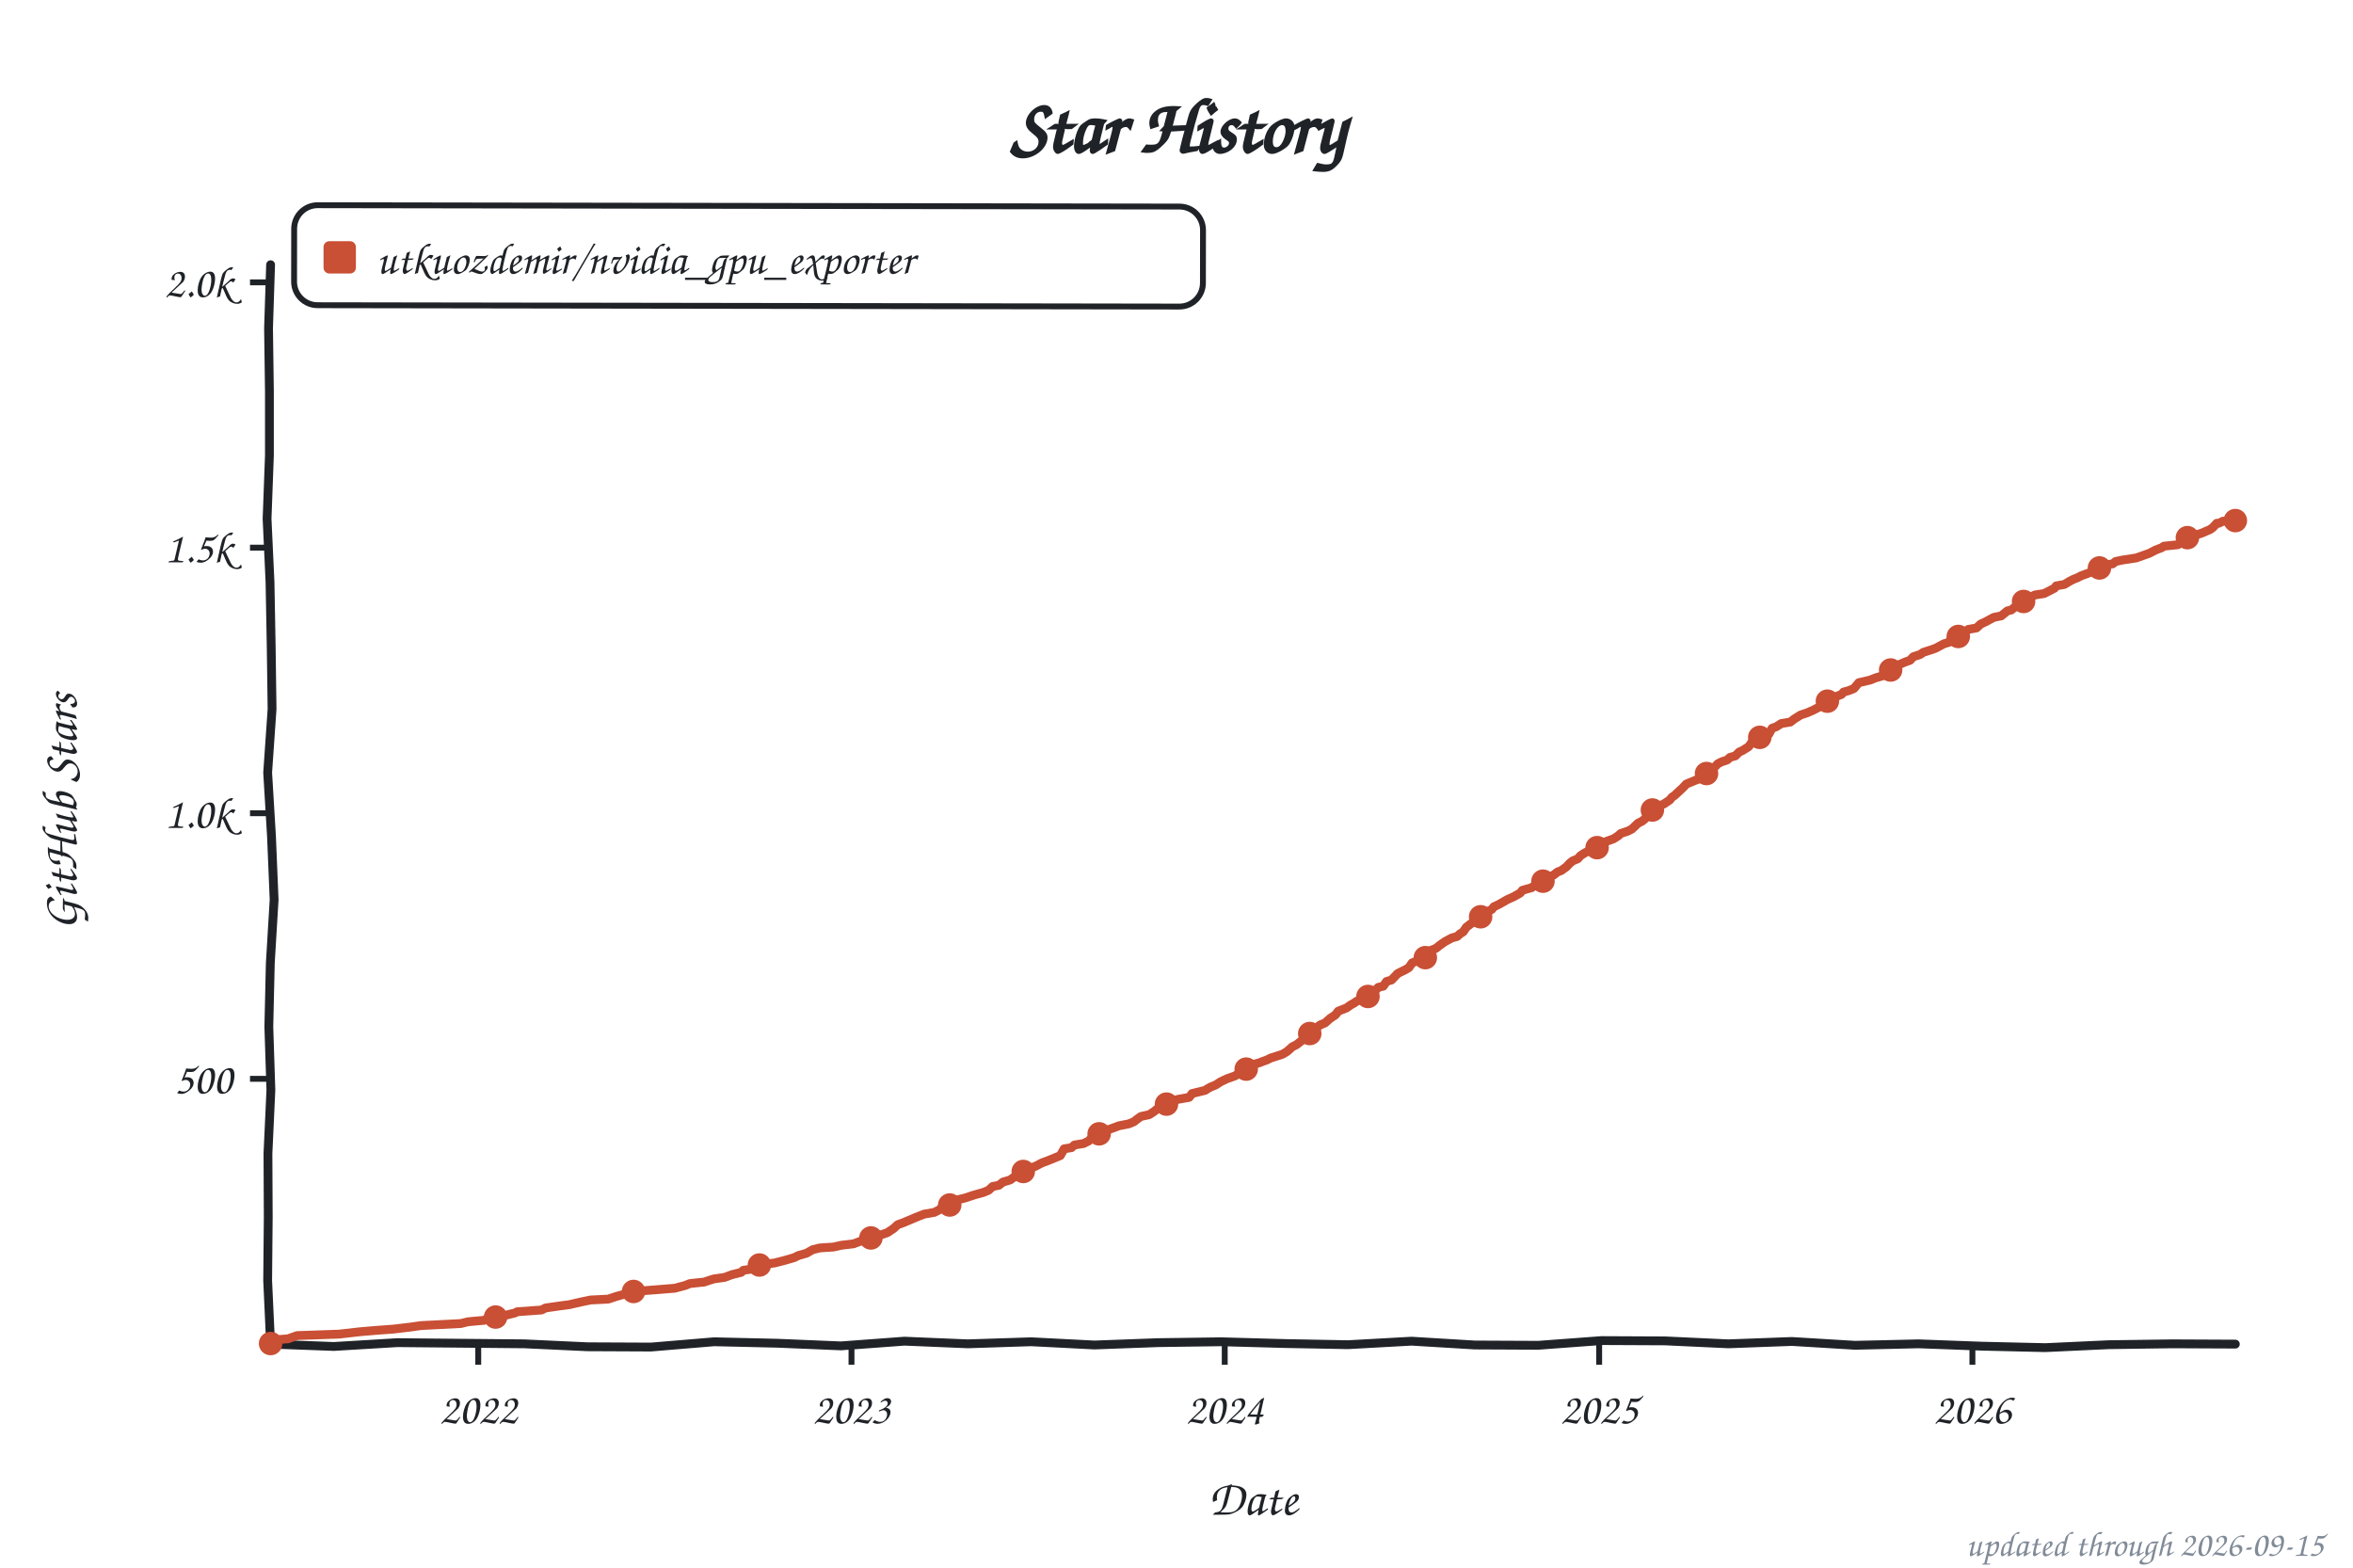
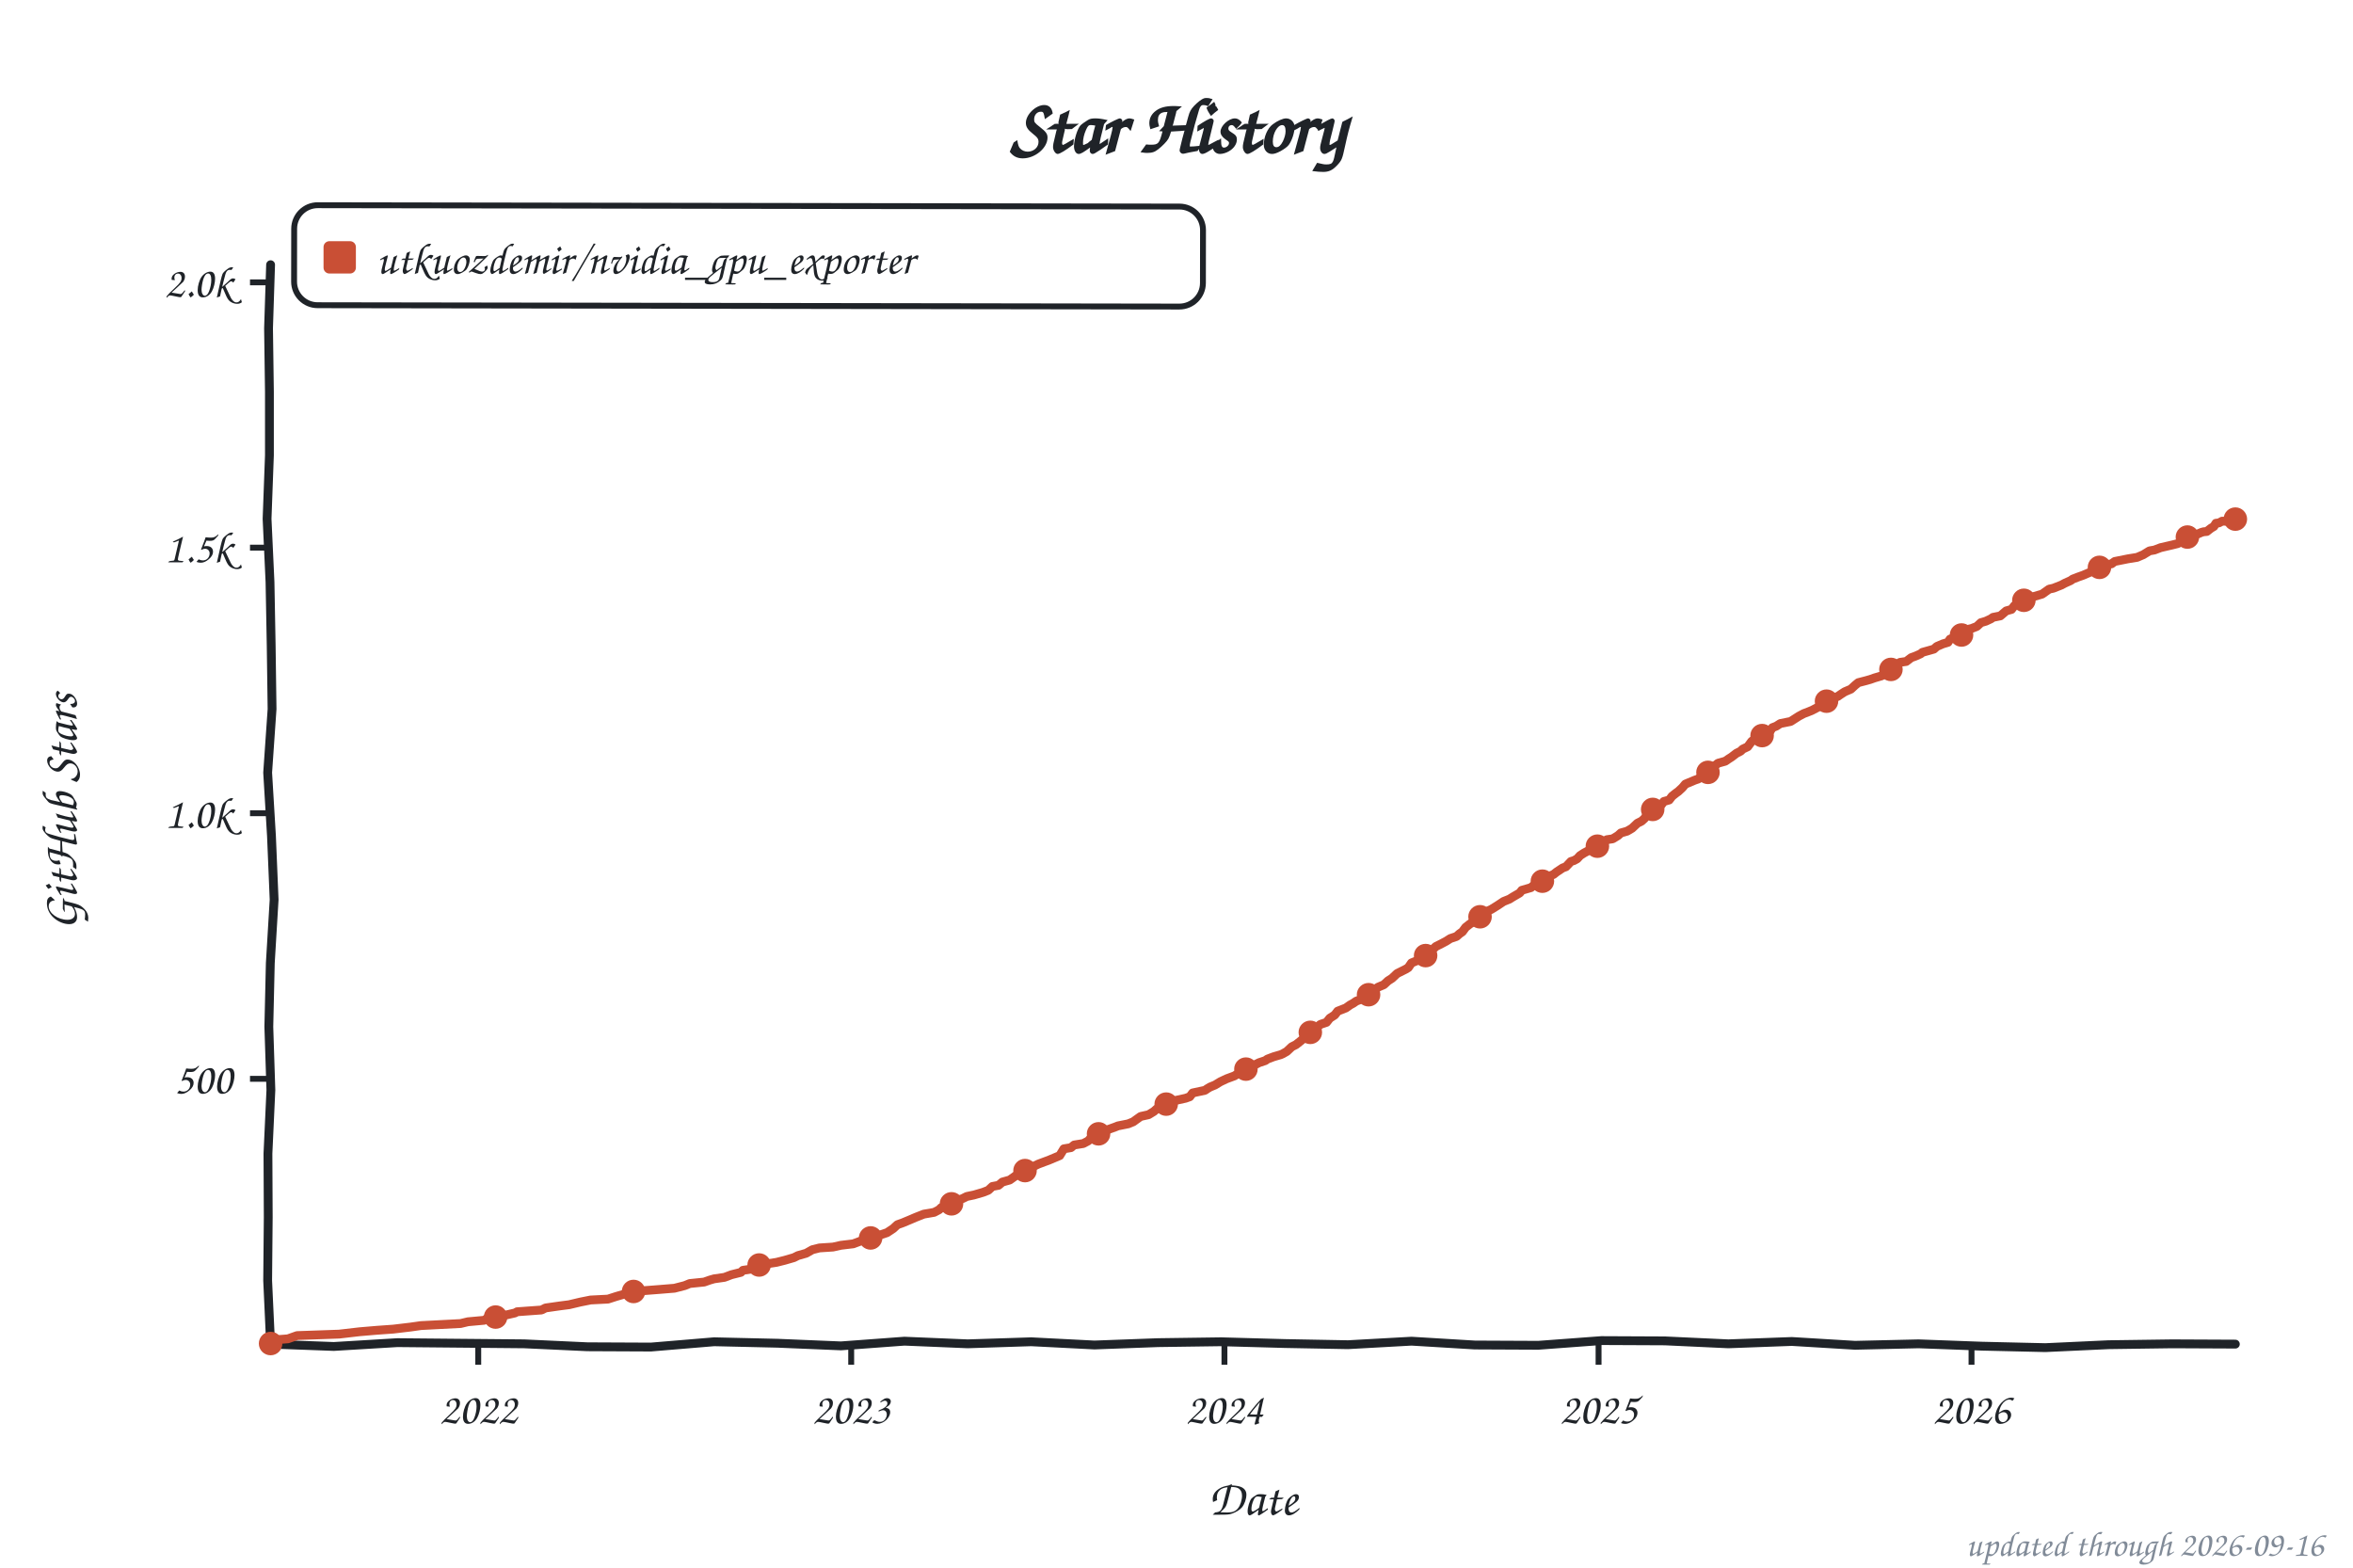
<svg xmlns="http://www.w3.org/2000/svg" width="800" height="533" viewBox="0 0 800 533" role="img" aria-label="Star history of utkuozdemir/nvidia_gpu_exporter">
  <style>text{font-family:"Comic Sans MS","Chalkboard SE","Comic Neue","Marker Felt",cursive}</style>
  <text x="400" y="52" font-size="26" font-weight="bold" text-anchor="middle" fill="#1f2328">Star History</text>
  <rect x="100" y="70" width="309" height="34" rx="8" fill="none" stroke="#1f2328" stroke-width="2" transform="rotate(0.09 254 87)" />
  <rect x="110" y="82" width="11" height="11" rx="2" fill="#c94f35" />
  <text x="128" y="93" font-size="15" fill="#1f2328" textLength="270" lengthAdjust="spacingAndGlyphs">utkuozdemir/nvidia_gpu_exporter</text>
  <line x1="85" y1="366.8" x2="92" y2="366.8" stroke="#1f2328" stroke-width="2" />
  <text x="79" y="371.8" font-size="15" text-anchor="end" fill="#1f2328">500</text>
  <line x1="85" y1="276.5" x2="92" y2="276.5" stroke="#1f2328" stroke-width="2" />
  <text x="79" y="281.5" font-size="15" text-anchor="end" fill="#1f2328">1.0k</text>
  <line x1="85" y1="186.2" x2="92" y2="186.2" stroke="#1f2328" stroke-width="2" />
  <text x="79" y="191.2" font-size="15" text-anchor="end" fill="#1f2328">1.5k</text>
  <line x1="85" y1="96.0" x2="92" y2="96.0" stroke="#1f2328" stroke-width="2" />
  <text x="79" y="101.0" font-size="15" text-anchor="end" fill="#1f2328">2.0k</text>
  <line x1="162.6" y1="457" x2="162.6" y2="464" stroke="#1f2328" stroke-width="2" />
  <text x="162.6" y="484" font-size="15" text-anchor="middle" fill="#1f2328">2022</text>
-   <line x1="289.5" y1="457" x2="289.5" y2="464" stroke="#1f2328" stroke-width="2" />
-   <text x="289.5" y="484" font-size="15" text-anchor="middle" fill="#1f2328">2023</text>
-   <line x1="416.4" y1="457" x2="416.4" y2="464" stroke="#1f2328" stroke-width="2" />
-   <text x="416.4" y="484" font-size="15" text-anchor="middle" fill="#1f2328">2024</text>
-   <line x1="543.7" y1="457" x2="543.7" y2="464" stroke="#1f2328" stroke-width="2" />
-   <text x="543.7" y="484" font-size="15" text-anchor="middle" fill="#1f2328">2025</text>
-   <line x1="670.6" y1="457" x2="670.6" y2="464" stroke="#1f2328" stroke-width="2" />
-   <text x="670.6" y="484" font-size="15" text-anchor="middle" fill="#1f2328">2026</text>
+   <line x1="289.4" y1="457" x2="289.4" y2="464" stroke="#1f2328" stroke-width="2" />
+   <text x="289.4" y="484" font-size="15" text-anchor="middle" fill="#1f2328">2023</text>
+   <line x1="416.3" y1="457" x2="416.3" y2="464" stroke="#1f2328" stroke-width="2" />
+   <text x="416.3" y="484" font-size="15" text-anchor="middle" fill="#1f2328">2024</text>
+   <line x1="543.5" y1="457" x2="543.5" y2="464" stroke="#1f2328" stroke-width="2" />
+   <text x="543.5" y="484" font-size="15" text-anchor="middle" fill="#1f2328">2025</text>
+   <line x1="670.3" y1="457" x2="670.3" y2="464" stroke="#1f2328" stroke-width="2" />
+   <text x="670.3" y="484" font-size="15" text-anchor="middle" fill="#1f2328">2026</text>
  <text x="426" y="515" font-size="17" text-anchor="middle" fill="#1f2328">Date</text>
  <text x="26" y="276" font-size="17" text-anchor="middle" fill="#1f2328" transform="rotate(-90 26 276)">GitHub Stars</text>
  <path d="M 92.0,90.0 L 91.3,111.6 L 91.6,133.2 L 91.6,154.8 L 90.8,176.4 L 91.8,197.9 L 92.2,219.5 L 92.5,241.1 L 91.0,262.7 L 92.3,284.3 L 93.2,305.9 L 91.9,327.5 L 91.4,349.1 L 92.1,370.6 L 91.1,392.2 L 91.2,413.8 L 91.0,435.4 L 92.0,457.0 L 113.5,457.8 L 135.1,456.5 L 156.6,456.7 L 178.2,456.9 L 199.7,457.9 L 221.3,458.0 L 242.8,456.2 L 264.4,456.7 L 285.9,457.6 L 307.5,456.0 L 329.0,456.9 L 350.6,456.2 L 372.1,457.3 L 393.7,456.5 L 415.2,456.2 L 436.8,456.8 L 458.3,457.2 L 479.9,456.0 L 501.4,457.3 L 523.0,457.4 L 544.5,455.8 L 566.1,455.9 L 587.6,456.9 L 609.2,456.1 L 630.7,457.4 L 652.3,456.9 L 673.8,457.7 L 695.4,458.2 L 716.9,457.2 L 738.5,456.9 L 760.0,457.0" fill="none" stroke="#1f2328" stroke-width="3" stroke-linecap="round" stroke-linejoin="round" />
-   <path d="M 92.0,456.8 L 92.7,455.6 L 97.9,455.2 L 101.0,454.1 L 115.3,453.6 L 122.3,452.8 L 128.2,452.3 L 133.7,451.9 L 139.6,451.2 L 143.1,450.7 L 156.7,450.0 L 159.1,449.4 L 164.7,448.9 L 165.7,448.2 L 170.2,447.6 L 175.1,446.4 L 175.8,446.0 L 184.1,445.4 L 185.5,444.7 L 190.4,444.0 L 193.5,443.6 L 197.4,442.7 L 200.8,442.0 L 206.8,441.7 L 209.5,440.8 L 212.7,439.9 L 215.4,439.1 L 224.5,438.4 L 229.4,438.0 L 232.8,437.1 L 234.6,436.4 L 239.4,435.9 L 241.5,435.2 L 242.9,434.8 L 246.4,434.3 L 248.8,433.4 L 252.0,432.6 L 252.7,431.9 L 257.5,431.2 L 258.2,430.1 L 263.4,429.4 L 266.9,428.5 L 270.0,427.6 L 271.4,426.9 L 274.2,426.1 L 276.3,424.9 L 278.7,424.3 L 283.3,424.0 L 286.0,423.4 L 290.2,422.9 L 292.6,422.0 L 295.4,421.3 L 296.8,420.7 L 299.6,419.8 L 301.7,419.1 L 303.8,417.7 L 305.2,416.4 L 306.9,415.8 L 309.3,414.8 L 311.4,413.9 L 314.2,412.8 L 317.7,412.2 L 319.4,411.3 L 320.1,410.6 L 322.5,410.1 L 323.9,409.0 L 325.7,407.9 L 327.8,407.4 L 331.2,406.3 L 334.4,405.4 L 336.1,404.7 L 337.5,403.4 L 339.6,403.0 L 341.0,401.9 L 343.4,401.2 L 344.1,400.7 L 346.9,398.7 L 348.6,398.0 L 350.0,397.3 L 352.1,396.5 L 354.2,395.4 L 356.6,394.5 L 360.5,392.9 L 361.8,390.6 L 364.3,390.2 L 365.3,389.3 L 368.4,388.8 L 370.2,387.9 L 370.9,387.1 L 371.9,386.4 L 373.7,385.5 L 375.4,384.8 L 376.8,384.1 L 378.5,383.5 L 380.3,382.8 L 383.8,382.1 L 385.5,381.4 L 386.5,380.6 L 387.9,379.6 L 390.7,379.0 L 392.4,377.9 L 393.5,377.0 L 395.6,376.1 L 397.3,374.7 L 400.4,373.8 L 404.3,373.1 L 405.3,371.8 L 409.8,370.7 L 410.5,370.2 L 411.6,369.6 L 413.3,368.9 L 415.0,367.8 L 417.1,366.8 L 419.9,365.8 L 421.3,364.9 L 423.7,363.5 L 424.4,362.4 L 428.3,361.3 L 429.0,361.0 L 430.7,360.4 L 432.1,359.7 L 435.6,358.6 L 436.3,358.3 L 437.6,357.5 L 439.4,355.9 L 440.8,355.2 L 442.2,354.1 L 443.9,352.7 L 445.6,351.0 L 446.7,350.5 L 447.7,349.4 L 448.8,348.5 L 450.5,347.8 L 452.3,346.2 L 454.0,345.1 L 455.0,343.8 L 457.8,342.7 L 459.2,341.7 L 460.3,341.1 L 461.3,340.4 L 464.1,339.3 L 465.8,338.1 L 466.9,337.5 L 468.6,335.7 L 470.3,335.3 L 471.4,333.7 L 473.1,333.2 L 475.2,331.0 L 476.6,330.3 L 478.0,329.6 L 479.0,329.0 L 480.1,327.4 L 481.8,326.7 L 484.6,325.6 L 485.6,324.0 L 486.3,323.2 L 488.1,322.5 L 489.5,321.4 L 491.2,320.2 L 493.6,318.9 L 495.4,318.4 L 496.4,317.5 L 497.5,316.8 L 498.5,315.3 L 499.9,314.2 L 501.6,313.1 L 503.4,311.7 L 505.1,310.6 L 505.8,309.9 L 507.2,309.2 L 507.9,308.3 L 509.6,307.5 L 512.4,305.9 L 514.8,304.8 L 516.9,303.6 L 517.6,302.7 L 520.8,301.8 L 521.5,301.2 L 523.5,300.3 L 524.6,299.6 L 526.3,298.2 L 528.1,297.6 L 529.5,296.5 L 530.8,296.0 L 532.6,294.7 L 533.6,293.6 L 534.7,292.7 L 536.4,292.0 L 537.4,290.9 L 538.8,290.0 L 540.6,289.1 L 542.3,288.6 L 543.7,287.5 L 544.8,287.0 L 545.8,286.2 L 548.6,285.2 L 550.3,284.1 L 551.0,283.4 L 553.4,282.6 L 554.8,281.9 L 556.9,279.9 L 558.3,279.2 L 559.4,278.3 L 560.7,276.3 L 561.8,275.4 L 562.5,275.1 L 563.5,274.2 L 565.6,273.4 L 567.7,272.0 L 568.4,271.1 L 569.4,270.4 L 570.8,269.1 L 572.2,267.8 L 573.3,266.6 L 576.4,265.3 L 577.8,264.8 L 578.8,263.7 L 580.9,262.6 L 582.0,261.5 L 583.0,260.8 L 584.0,259.7 L 585.4,259.0 L 587.2,258.4 L 588.2,257.5 L 590.0,257.0 L 591.3,255.7 L 592.4,255.2 L 594.5,253.9 L 595.9,252.0 L 598.0,250.9 L 599.7,250.0 L 601.4,249.6 L 602.5,247.6 L 603.9,247.1 L 605.6,246.0 L 608.7,245.5 L 610.1,244.4 L 612.2,243.1 L 614.3,242.4 L 616.4,241.5 L 618.5,240.4 L 619.9,239.7 L 620.6,239.3 L 621.6,238.2 L 622.6,237.5 L 626.1,236.1 L 626.8,235.3 L 628.6,234.8 L 630.3,234.1 L 632.0,232.1 L 633.8,231.7 L 635.9,231.2 L 637.6,230.5 L 640.0,229.8 L 641.1,229.0 L 642.8,227.8 L 643.5,227.0 L 645.6,226.0 L 647.7,225.1 L 649.4,224.5 L 650.5,223.3 L 652.9,222.5 L 653.9,221.8 L 656.7,220.9 L 658.1,220.4 L 660.9,218.9 L 662.6,218.4 L 663.3,217.3 L 665.8,216.4 L 667.9,215.1 L 669.2,214.0 L 672.0,213.5 L 673.4,212.2 L 675.5,211.2 L 676.2,210.8 L 677.9,209.9 L 680.4,209.4 L 682.5,207.7 L 683.8,207.4 L 685.9,205.7 L 687.0,205.0 L 688.4,204.1 L 690.1,203.2 L 691.8,202.3 L 695.0,201.8 L 698.5,200.0 L 699.1,199.2 L 701.9,198.7 L 703.7,197.6 L 705.1,196.9 L 706.4,196.4 L 707.5,195.8 L 711.3,194.4 L 712.0,193.3 L 715.1,192.2 L 718.3,191.7 L 719.3,190.9 L 721.7,190.4 L 726.3,189.7 L 728.0,189.1 L 730.8,188.1 L 732.9,187.0 L 735.0,186.2 L 735.7,185.7 L 740.5,185.2 L 742.6,183.5 L 744.0,182.6 L 745.0,182.3 L 748.2,181.4 L 749.2,181.0 L 750.3,180.5 L 751.3,180.1 L 752.3,179.4 L 753.7,177.9 L 754.4,177.9 L 755.8,177.2 L 756.5,177.2 L 757.6,177.6 L 759.3,176.9 L 760.0,177.0" fill="none" stroke="#c94f35" stroke-width="3" stroke-linecap="round" stroke-linejoin="round" />
+   <path d="M 92.0,456.8 L 92.7,455.6 L 97.9,455.2 L 101.0,454.1 L 115.3,453.6 L 122.2,452.8 L 128.1,452.3 L 133.7,451.9 L 139.6,451.2 L 143.1,450.7 L 156.6,450.0 L 159.1,449.4 L 164.6,448.9 L 165.7,448.2 L 171.2,447.3 L 175.1,446.4 L 175.8,446.0 L 184.1,445.4 L 185.5,444.7 L 190.4,444.0 L 193.5,443.6 L 197.3,442.7 L 200.8,442.0 L 206.7,441.7 L 209.5,440.8 L 212.6,439.9 L 215.4,439.1 L 224.4,438.4 L 229.3,438.0 L 232.8,437.1 L 234.5,436.4 L 239.4,435.9 L 241.4,435.2 L 242.8,434.8 L 246.3,434.3 L 248.7,433.4 L 251.9,432.6 L 252.6,431.9 L 257.4,431.2 L 258.1,430.1 L 264.0,429.2 L 266.8,428.5 L 269.9,427.6 L 271.3,426.9 L 274.1,426.1 L 276.2,424.9 L 278.6,424.3 L 283.2,424.0 L 285.9,423.4 L 290.1,422.9 L 292.5,422.0 L 295.3,421.3 L 298.1,420.4 L 299.5,419.8 L 301.6,419.1 L 303.7,417.7 L 305.1,416.4 L 306.8,415.8 L 309.2,414.8 L 311.3,413.9 L 314.1,412.8 L 317.6,412.2 L 319.3,411.3 L 320.0,410.6 L 322.4,410.1 L 325.2,408.3 L 327.3,407.5 L 328.7,406.8 L 331.1,406.3 L 334.2,405.4 L 336.0,404.7 L 337.4,403.4 L 339.5,403.0 L 340.8,401.9 L 343.3,401.2 L 344.0,400.7 L 346.8,398.7 L 347.8,398.3 L 349.9,397.3 L 353.0,395.8 L 355.4,394.9 L 356.5,394.5 L 360.3,392.9 L 361.7,390.6 L 364.1,390.2 L 365.2,389.3 L 368.3,388.8 L 370.0,387.9 L 370.7,387.1 L 371.8,386.4 L 374.2,385.2 L 376.0,384.6 L 376.6,384.1 L 379.1,383.2 L 380.1,382.8 L 383.6,382.1 L 385.3,381.4 L 386.4,380.6 L 387.8,379.6 L 390.5,379.0 L 392.3,377.9 L 393.3,377.0 L 395.4,376.1 L 397.2,374.7 L 403.1,373.4 L 404.5,372.9 L 405.5,371.6 L 409.7,370.7 L 410.4,370.2 L 411.4,369.6 L 413.1,368.9 L 414.9,367.8 L 417.0,366.8 L 419.7,365.8 L 421.1,364.9 L 423.6,363.5 L 426.3,362.2 L 428.1,361.3 L 430.2,360.6 L 430.9,360.1 L 433.0,359.3 L 435.4,358.6 L 436.1,358.3 L 437.5,357.5 L 439.2,355.9 L 440.6,355.2 L 442.0,354.1 L 443.7,352.7 L 445.5,351.0 L 446.9,350.1 L 447.9,349.2 L 448.9,348.3 L 451.0,347.6 L 452.1,346.2 L 453.8,345.1 L 454.8,343.8 L 457.6,342.7 L 459.0,341.7 L 460.1,341.1 L 461.1,340.4 L 463.9,339.3 L 466.0,337.7 L 467.0,337.1 L 468.4,335.7 L 470.5,334.8 L 471.9,333.5 L 473.3,332.6 L 475.0,331.0 L 476.4,330.3 L 477.8,329.6 L 478.8,329.0 L 479.9,327.4 L 481.6,326.7 L 484.4,325.6 L 485.4,324.0 L 487.2,322.7 L 488.2,321.8 L 490.0,320.9 L 491.7,320.0 L 493.1,319.1 L 495.2,318.4 L 496.2,317.5 L 497.2,316.8 L 498.3,315.3 L 499.7,314.2 L 501.4,313.1 L 503.2,311.7 L 504.9,310.6 L 505.9,309.7 L 507.0,309.2 L 509.1,307.9 L 511.2,306.5 L 513.2,305.7 L 514.3,305.0 L 516.7,303.6 L 517.4,302.7 L 520.5,301.8 L 521.2,301.2 L 523.3,300.3 L 524.7,299.1 L 526.1,298.2 L 528.2,297.3 L 529.2,296.5 L 531.3,295.1 L 532.4,294.7 L 534.1,292.9 L 535.1,292.6 L 536.2,292.0 L 537.2,290.9 L 538.6,290.0 L 540.3,289.1 L 542.1,288.6 L 543.8,287.1 L 545.2,286.6 L 546.3,285.5 L 548.3,285.2 L 550.1,284.1 L 551.1,283.2 L 553.2,282.6 L 554.9,281.6 L 556.7,279.9 L 558.1,279.2 L 559.1,278.3 L 560.5,276.3 L 561.5,275.4 L 562.9,274.5 L 564.7,273.8 L 565.7,272.5 L 567.5,272.0 L 568.5,270.7 L 569.9,269.6 L 570.6,269.1 L 572.0,267.8 L 573.0,266.6 L 576.1,265.3 L 577.5,264.8 L 578.6,263.7 L 580.7,262.6 L 582.4,261.2 L 583.1,260.3 L 584.1,259.5 L 586.6,258.8 L 587.6,258.1 L 588.7,257.4 L 590.4,256.1 L 591.8,255.4 L 592.5,254.7 L 594.2,253.9 L 595.6,252.0 L 597.3,251.0 L 599.4,250.0 L 601.5,249.1 L 602.6,247.4 L 603.9,246.9 L 605.3,246.0 L 608.8,245.3 L 611.6,243.5 L 613.3,242.6 L 614.4,242.2 L 616.1,241.5 L 618.2,240.4 L 619.2,239.9 L 620.3,239.3 L 622.0,237.7 L 624.8,236.8 L 625.8,236.1 L 627.2,235.2 L 629.3,234.3 L 630.7,233.0 L 631.8,232.1 L 634.5,231.4 L 635.9,231.0 L 637.3,230.5 L 639.7,229.8 L 640.8,229.0 L 642.9,227.6 L 643.6,226.9 L 646.0,225.2 L 648.1,224.9 L 649.8,223.6 L 651.2,223.1 L 653.0,222.3 L 653.6,221.8 L 657.5,220.7 L 658.5,219.8 L 660.6,218.9 L 662.3,218.4 L 663.0,217.3 L 666.9,215.9 L 668.2,214.2 L 670.3,213.7 L 672.1,213.0 L 673.5,211.7 L 675.2,211.2 L 676.9,210.4 L 677.6,209.9 L 680.1,209.4 L 682.1,207.7 L 683.9,207.2 L 684.9,205.9 L 687.7,204.5 L 688.8,203.8 L 691.2,202.9 L 694.3,202.0 L 696.7,200.3 L 698.1,200.0 L 700.9,198.9 L 702.0,198.3 L 704.0,197.4 L 704.7,196.9 L 706.5,196.2 L 708.2,195.6 L 711.0,194.4 L 711.7,193.3 L 714.8,192.2 L 717.9,191.7 L 719.0,190.9 L 723.5,190.0 L 726.6,189.5 L 728.7,188.6 L 730.8,187.3 L 732.5,187.0 L 734.6,186.2 L 738.5,185.3 L 740.5,184.8 L 742.3,183.5 L 743.7,182.6 L 747.1,181.6 L 748.5,181.0 L 749.2,180.8 L 750.3,180.7 L 751.7,179.6 L 752.7,179.0 L 753.4,177.9 L 754.4,177.8 L 755.5,177.2 L 756.9,177.2 L 757.6,177.4 L 759.0,176.9 L 760.0,176.5" fill="none" stroke="#c94f35" stroke-width="3" stroke-linecap="round" stroke-linejoin="round" />
  <circle cx="92.0" cy="456.8" r="4" fill="#c94f35" />
  <circle cx="168.5" cy="447.8" r="4" fill="#c94f35" />
  <circle cx="215.4" cy="439.1" r="4" fill="#c94f35" />
-   <circle cx="258.2" cy="430.1" r="4" fill="#c94f35" />
-   <circle cx="296.1" cy="420.9" r="4" fill="#c94f35" />
-   <circle cx="322.9" cy="409.7" r="4" fill="#c94f35" />
-   <circle cx="347.9" cy="398.3" r="4" fill="#c94f35" />
-   <circle cx="373.7" cy="385.5" r="4" fill="#c94f35" />
-   <circle cx="396.6" cy="375.4" r="4" fill="#c94f35" />
-   <circle cx="423.7" cy="363.5" r="4" fill="#c94f35" />
-   <circle cx="445.3" cy="351.4" r="4" fill="#c94f35" />
-   <circle cx="465.1" cy="338.8" r="4" fill="#c94f35" />
-   <circle cx="484.6" cy="325.6" r="4" fill="#c94f35" />
-   <circle cx="503.4" cy="311.7" r="4" fill="#c94f35" />
-   <circle cx="524.6" cy="299.6" r="4" fill="#c94f35" />
-   <circle cx="543.0" cy="288.2" r="4" fill="#c94f35" />
-   <circle cx="561.8" cy="275.4" r="4" fill="#c94f35" />
-   <circle cx="580.2" cy="263.0" r="4" fill="#c94f35" />
-   <circle cx="598.3" cy="250.7" r="4" fill="#c94f35" />
-   <circle cx="621.3" cy="238.4" r="4" fill="#c94f35" />
-   <circle cx="642.8" cy="227.8" r="4" fill="#c94f35" />
-   <circle cx="665.8" cy="216.4" r="4" fill="#c94f35" />
-   <circle cx="688.0" cy="204.5" r="4" fill="#c94f35" />
-   <circle cx="713.8" cy="193.1" r="4" fill="#c94f35" />
-   <circle cx="743.7" cy="182.8" r="4" fill="#c94f35" />
-   <circle cx="760.0" cy="177.0" r="4" fill="#c94f35" />
-   <text x="790" y="529" font-size="12" text-anchor="end" fill="#818b98">updated through 2026-09-15</text>
+   <circle cx="258.1" cy="430.1" r="4" fill="#c94f35" />
+   <circle cx="296.0" cy="420.9" r="4" fill="#c94f35" />
+   <circle cx="323.5" cy="409.3" r="4" fill="#c94f35" />
+   <circle cx="348.5" cy="398.0" r="4" fill="#c94f35" />
+   <circle cx="373.5" cy="385.5" r="4" fill="#c94f35" />
+   <circle cx="396.5" cy="375.4" r="4" fill="#c94f35" />
+   <circle cx="423.6" cy="363.5" r="4" fill="#c94f35" />
+   <circle cx="445.5" cy="351.0" r="4" fill="#c94f35" />
+   <circle cx="465.3" cy="338.2" r="4" fill="#c94f35" />
+   <circle cx="484.7" cy="324.9" r="4" fill="#c94f35" />
+   <circle cx="503.2" cy="311.7" r="4" fill="#c94f35" />
+   <circle cx="524.4" cy="299.6" r="4" fill="#c94f35" />
+   <circle cx="543.1" cy="287.7" r="4" fill="#c94f35" />
+   <circle cx="561.9" cy="275.2" r="4" fill="#c94f35" />
+   <circle cx="580.7" cy="262.6" r="4" fill="#c94f35" />
+   <circle cx="599.1" cy="250.1" r="4" fill="#c94f35" />
+   <circle cx="621.0" cy="238.4" r="4" fill="#c94f35" />
+   <circle cx="642.9" cy="227.6" r="4" fill="#c94f35" />
+   <circle cx="666.9" cy="215.9" r="4" fill="#c94f35" />
+   <circle cx="688.1" cy="204.1" r="4" fill="#c94f35" />
+   <circle cx="713.8" cy="192.9" r="4" fill="#c94f35" />
+   <circle cx="743.7" cy="182.6" r="4" fill="#c94f35" />
+   <circle cx="760.0" cy="176.5" r="4" fill="#c94f35" />
+   <text x="790" y="529" font-size="12" text-anchor="end" fill="#818b98">updated through 2026-09-16</text>
</svg>
